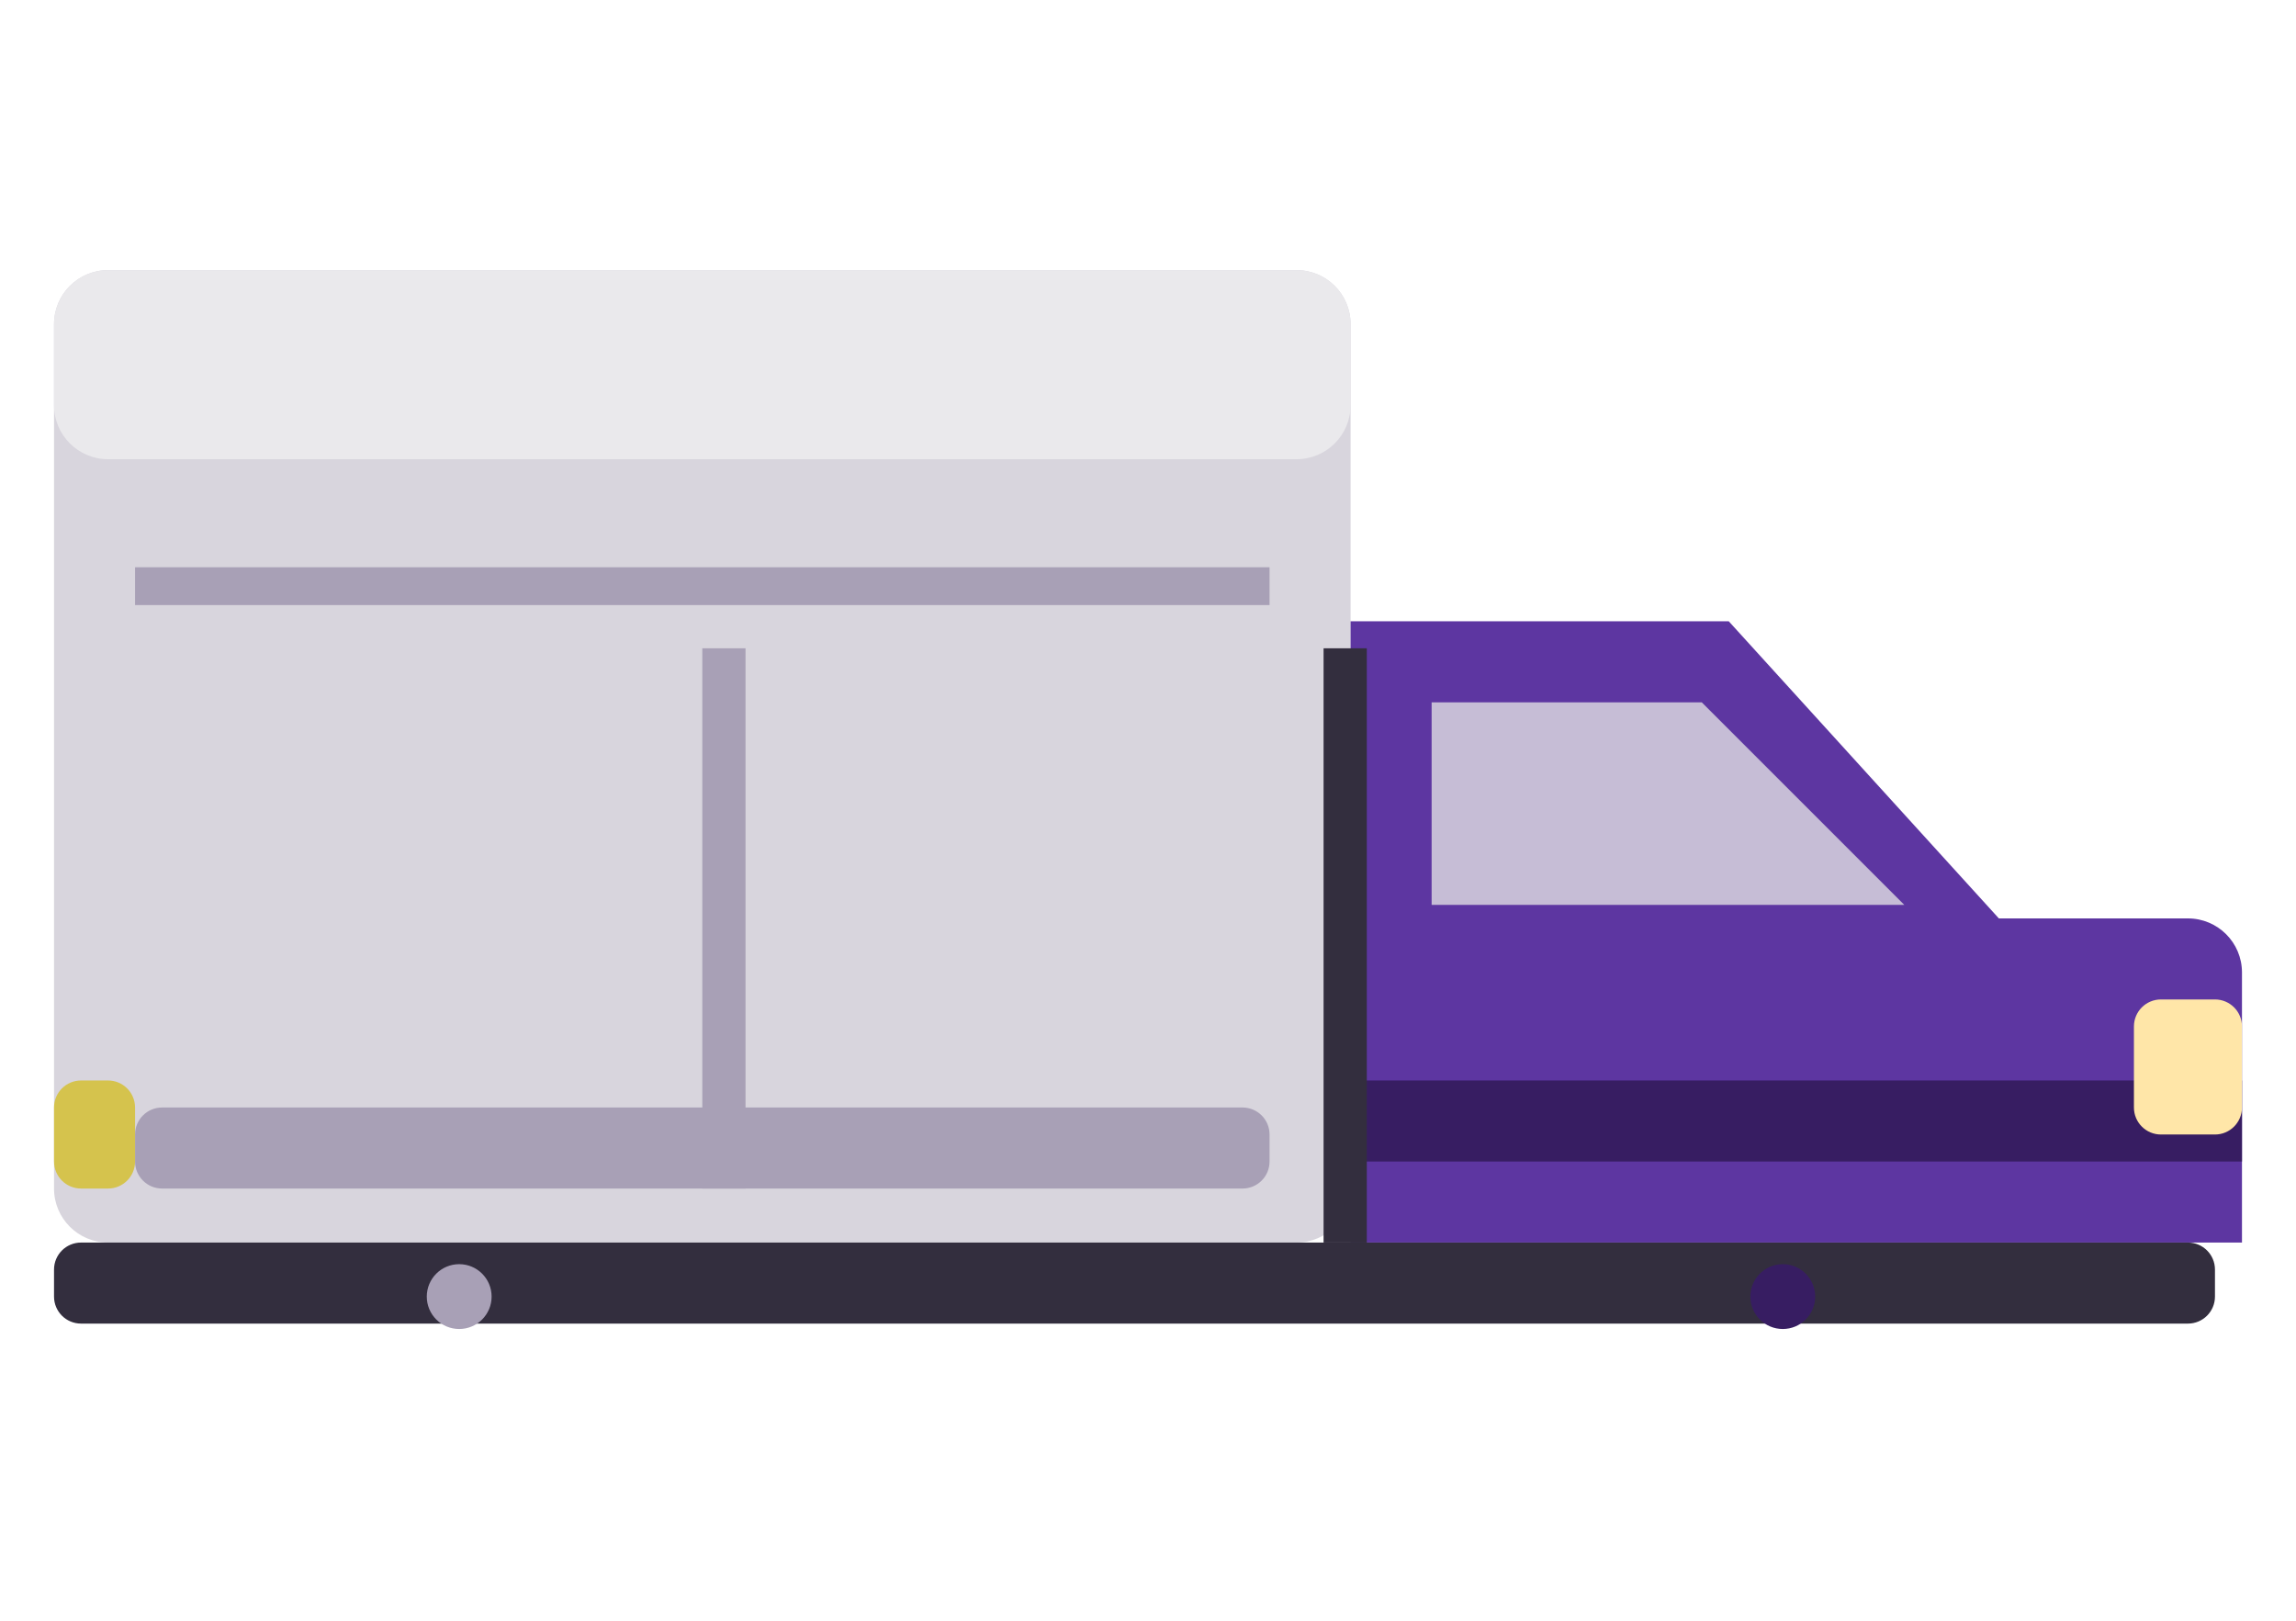
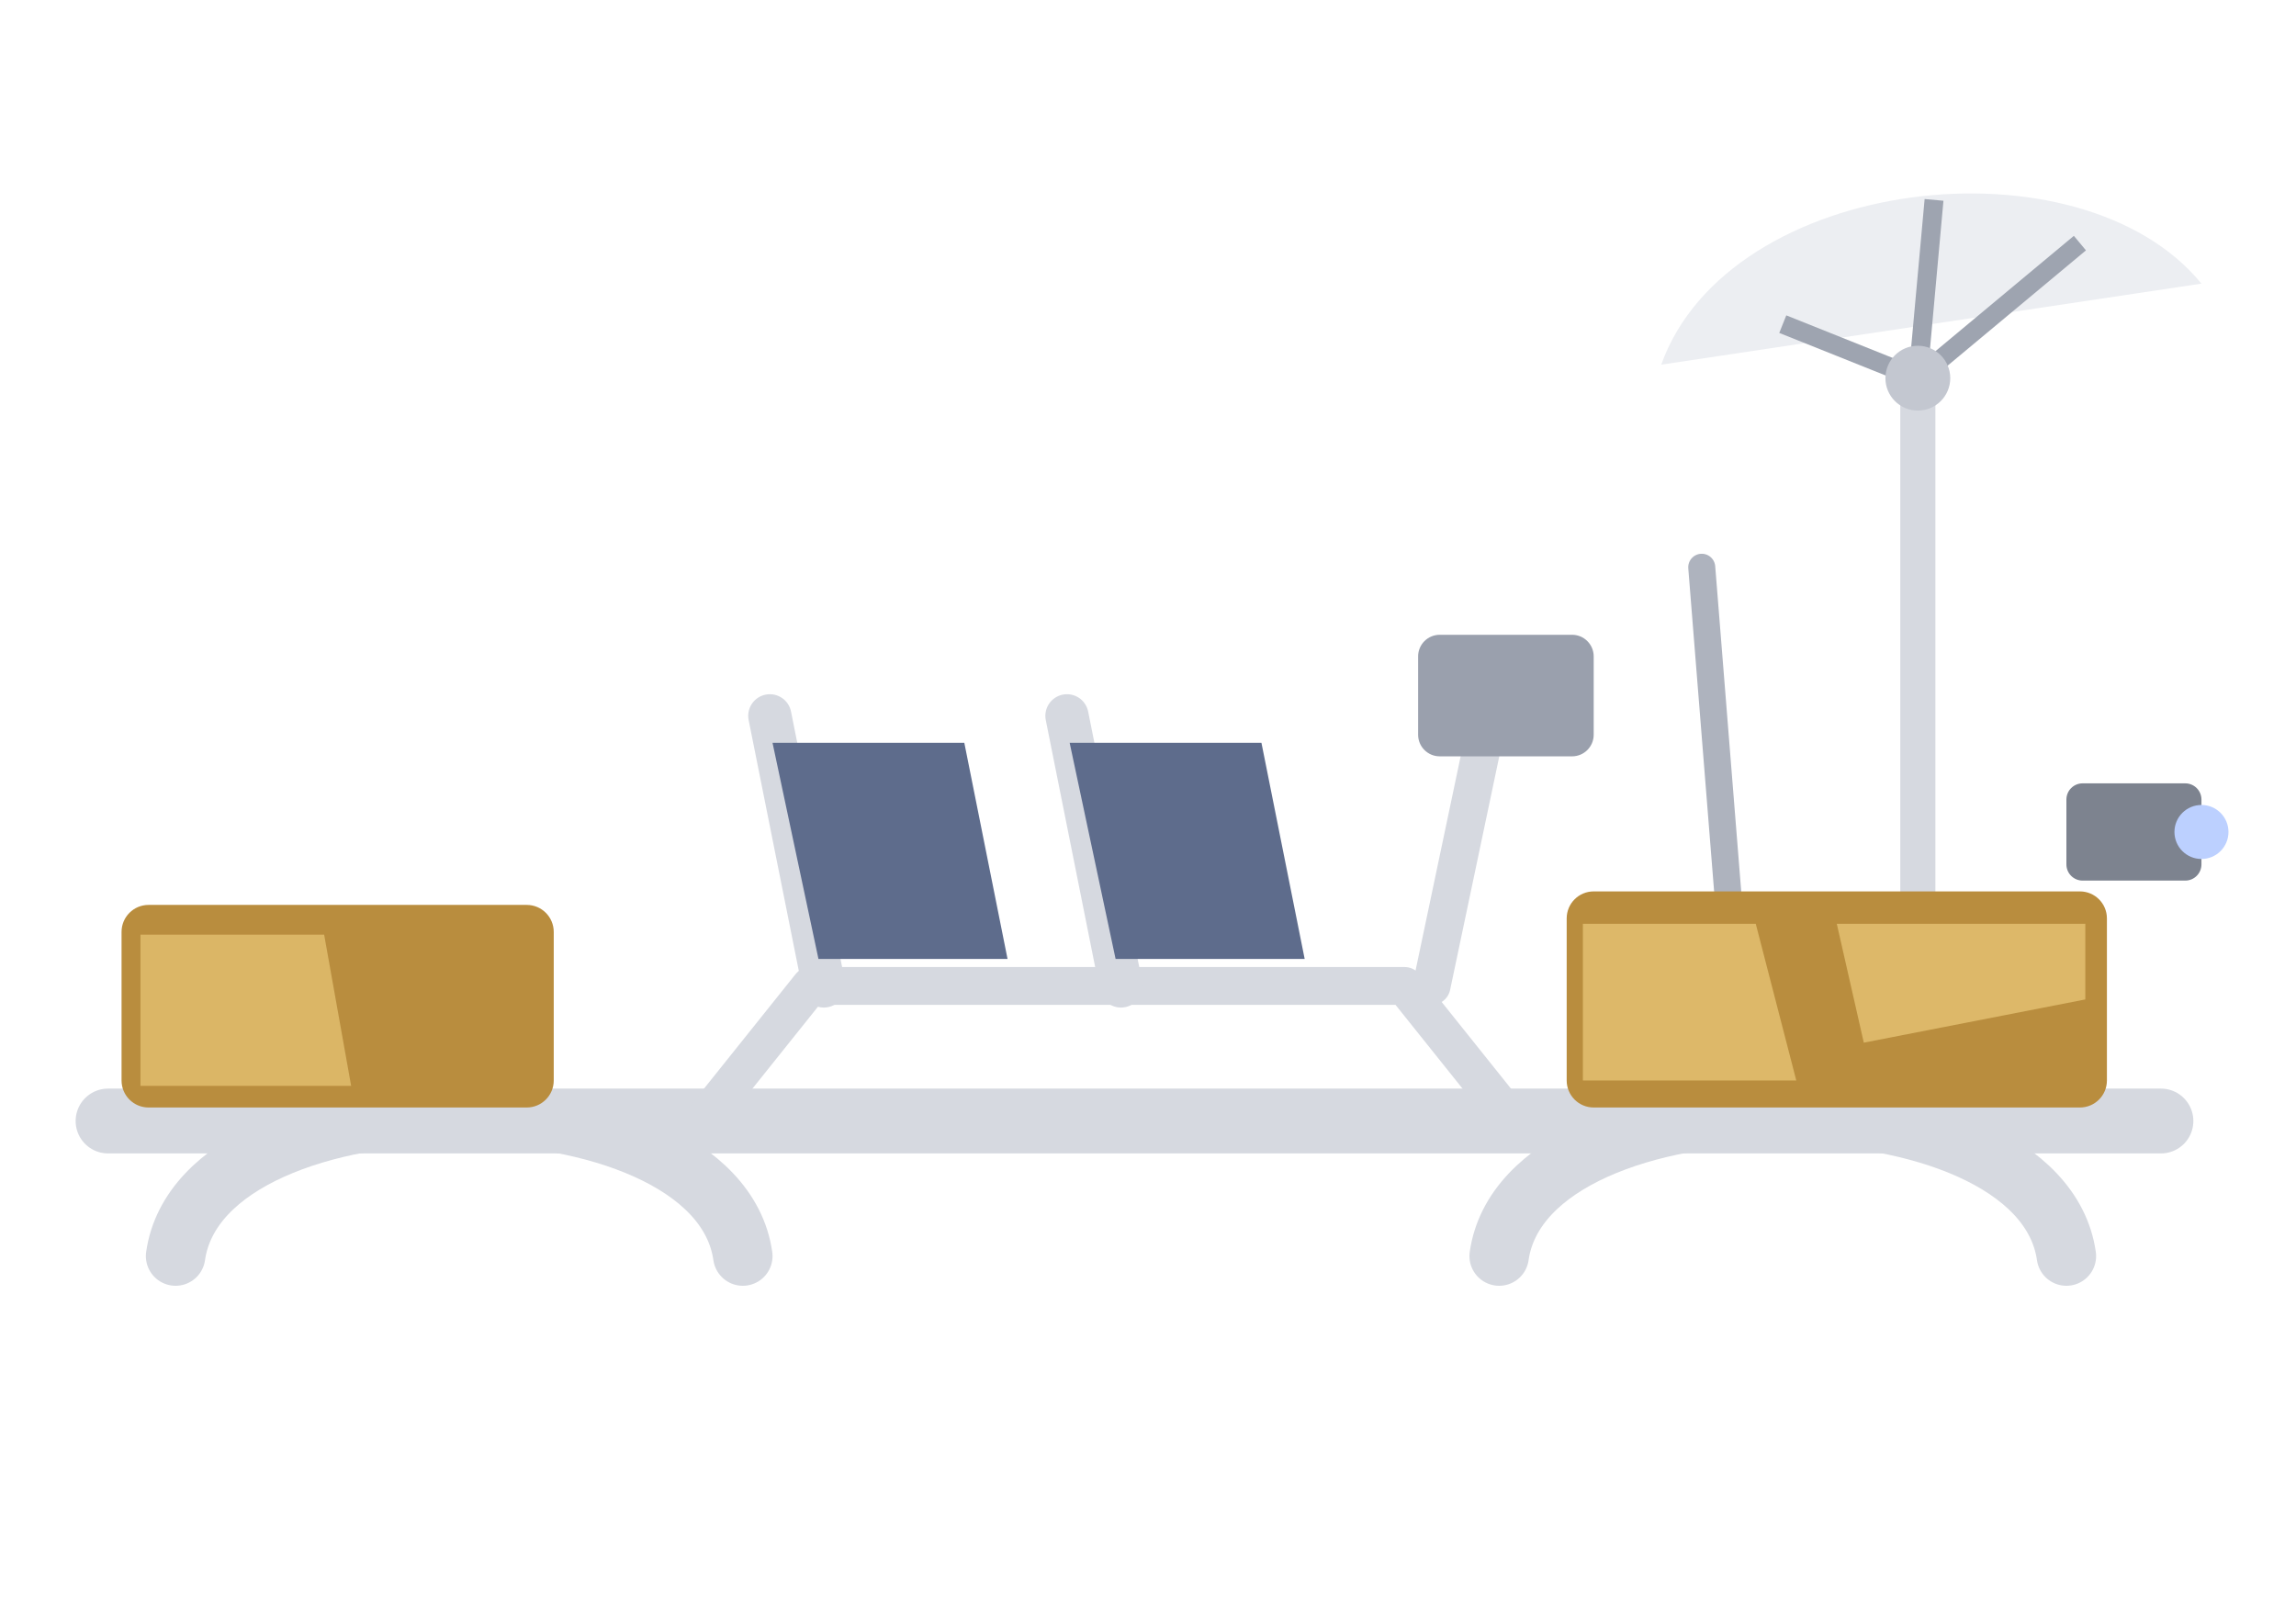
- <svg xmlns="http://www.w3.org/2000/svg" width="85" height="60" viewBox="0 0 85 60" role="img" aria-label="Delivery truck">
-   <rect x="2" y="10" width="48" height="36" rx="2" fill="#d8d5dd" />
-   <rect x="2" y="10" width="48" height="7" rx="2" fill="#eae9ec" />
-   <rect x="5" y="21" width="42" height="1.4" fill="#a8a0b6" />
-   <rect x="26" y="24" width="1.6" height="20" fill="#a8a0b6" />
-   <rect x="5" y="41" width="42" height="3" rx="1" fill="#a8a0b6" />
-   <path d="M50 23 h14 l10 11 h7 a2 2 0 0 1 2 2 v10 H50 Z" fill="#5d36a1" />
-   <path d="M53 26 h10 l7.5 7.5 H53 Z" fill="#c6bdd6" />
-   <rect x="50" y="40" width="33" height="3" fill="#371d62" />
-   <rect x="49" y="24" width="1.6" height="22" fill="#332e3e" />
-   <rect x="2" y="46" width="80" height="3" rx="1" fill="#332e3e" />
-   <rect x="79" y="37" width="4" height="5" rx="1" fill="#ffe6a8" />
-   <rect x="2" y="40" width="3" height="4" rx="1" fill="#d5c34d" />
-   <circle cx="17" cy="48" r="1.2" fill="#a8a0b6" />
-   <circle cx="66" cy="48" r="1.2" fill="#371d62" />
+ <svg xmlns="http://www.w3.org/2000/svg" width="85" height="60" viewBox="0 0 85 60" role="img" aria-label="Lunar rover">
+   <g fill="none" stroke="#d6d9e0" stroke-linecap="round" stroke-linejoin="round">
+     <path d="M6.5 46.5 C 7.5 39.5, 26.5 39.5, 27.5 46.5" stroke-width="2.2" />
+     <path d="M55.5 46.5 C 56.5 39.5, 75.5 39.5, 76.5 46.5" stroke-width="2.2" />
+     <path d="M4 41.5 L80 41.5" stroke-width="2.4" />
+     <path d="M26 41.5 L30 36.5 L52 36.5 L56 41.5" stroke-width="1.4" />
+     <path d="M30.5 36.5 L28.5 26.5 M41.5 36.5 L39.5 26.5" stroke-width="1.6" />
+     <path d="M53 36.5 L55 27" stroke-width="1.4" />
+     <path d="M71 34 L71 14" stroke-width="1.3" />
+     <path d="M64 33.5 L63 21" stroke="#aeb3be" stroke-width="1" />
+   </g>
+   <path d="M28.6 27.5 L30.3 35.5 L37.3 35.5 L35.7 27.5 Z" fill="#5e6c8c" />
+   <path d="M39.6 27.5 L41.3 35.5 L48.3 35.5 L46.7 27.5 Z" fill="#5e6c8c" />
+   <rect x="52.5" y="23.5" width="6.5" height="4.5" rx="0.8" fill="#9aa0ad" />
+   <rect x="58" y="33" width="20" height="8" rx="1" fill="#b98d3e" />
+   <path d="M58.6 34.2 L65 34.2 L66.5 40 L58.6 40 Z M68 34.2 L77.2 34.2 L77.2 37 L69 38.6 Z" fill="#e3c071" opacity="0.85" />
+   <rect x="4.5" y="33.5" width="16" height="7.5" rx="1" fill="#b98d3e" />
+   <path d="M5.2 34.6 L12 34.6 L13 40.2 L5.2 40.2 Z" fill="#e3c071" opacity="0.8" />
+   <path d="M61.5 13.5 C 64 6.5, 77 5, 81.5 10.5 Z" fill="#eceef2" />
+   <path d="M71 14 L71.6 7.4 M66 12 L71 14 L77 9" fill="none" stroke="#9ea4b0" stroke-width="0.7" />
+   <circle cx="71" cy="14" r="1.2" fill="#c3c7d0" />
+   <rect x="76.5" y="29" width="5" height="3.6" rx="0.6" fill="#7d838f" />
+   <circle cx="81.5" cy="30.8" r="1" fill="#bcd0ff" />
</svg>
